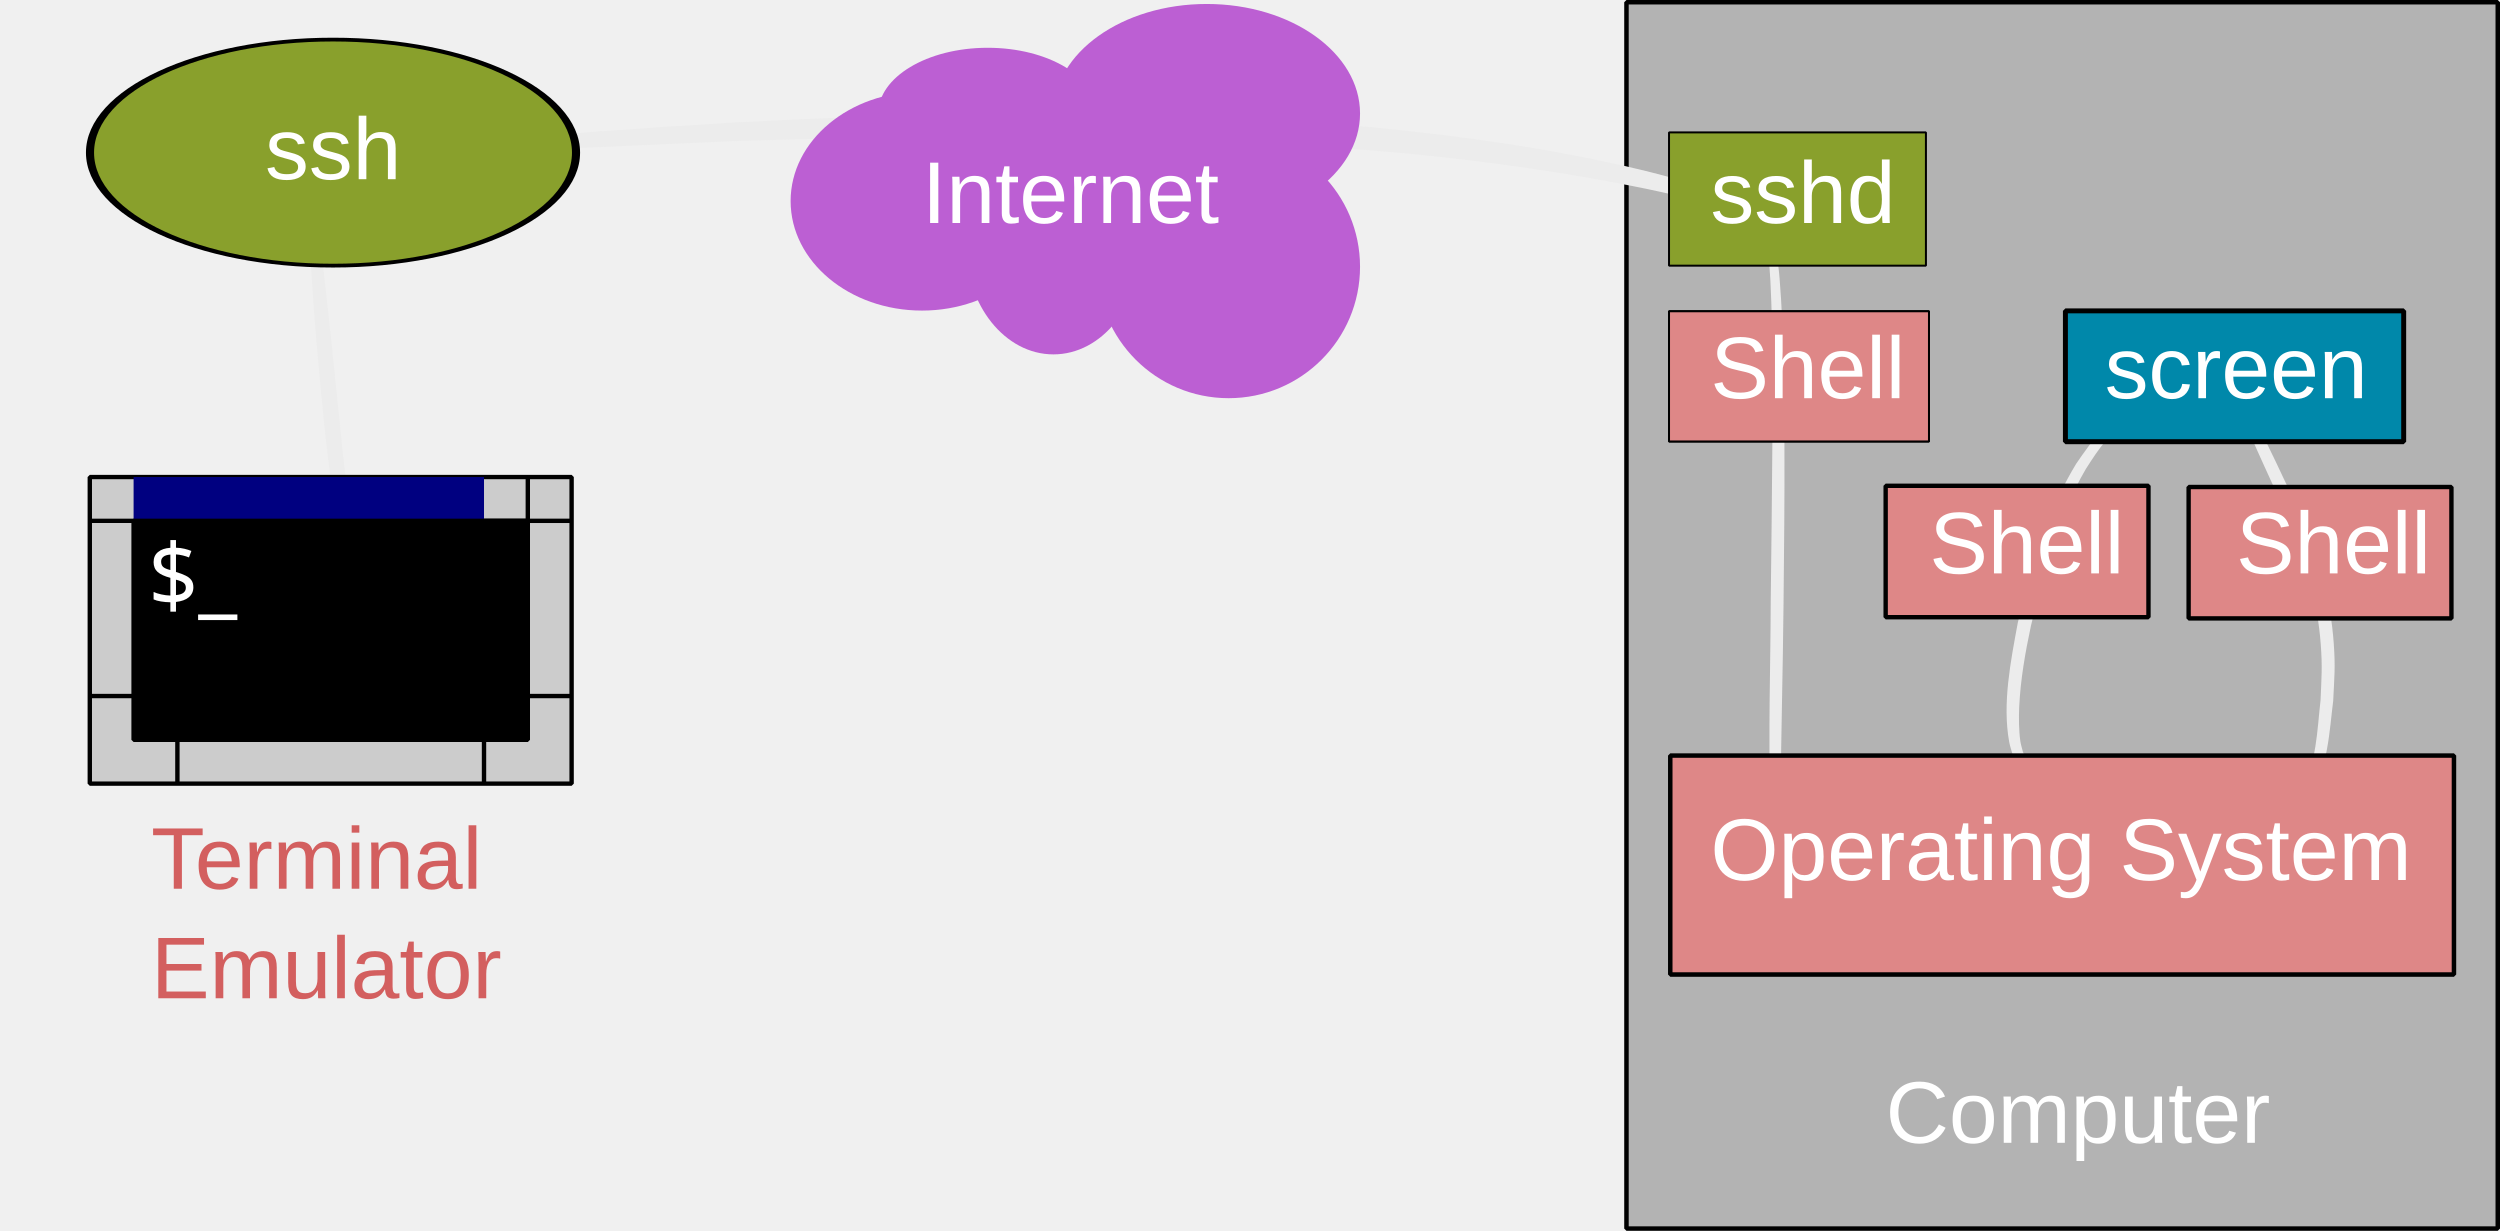
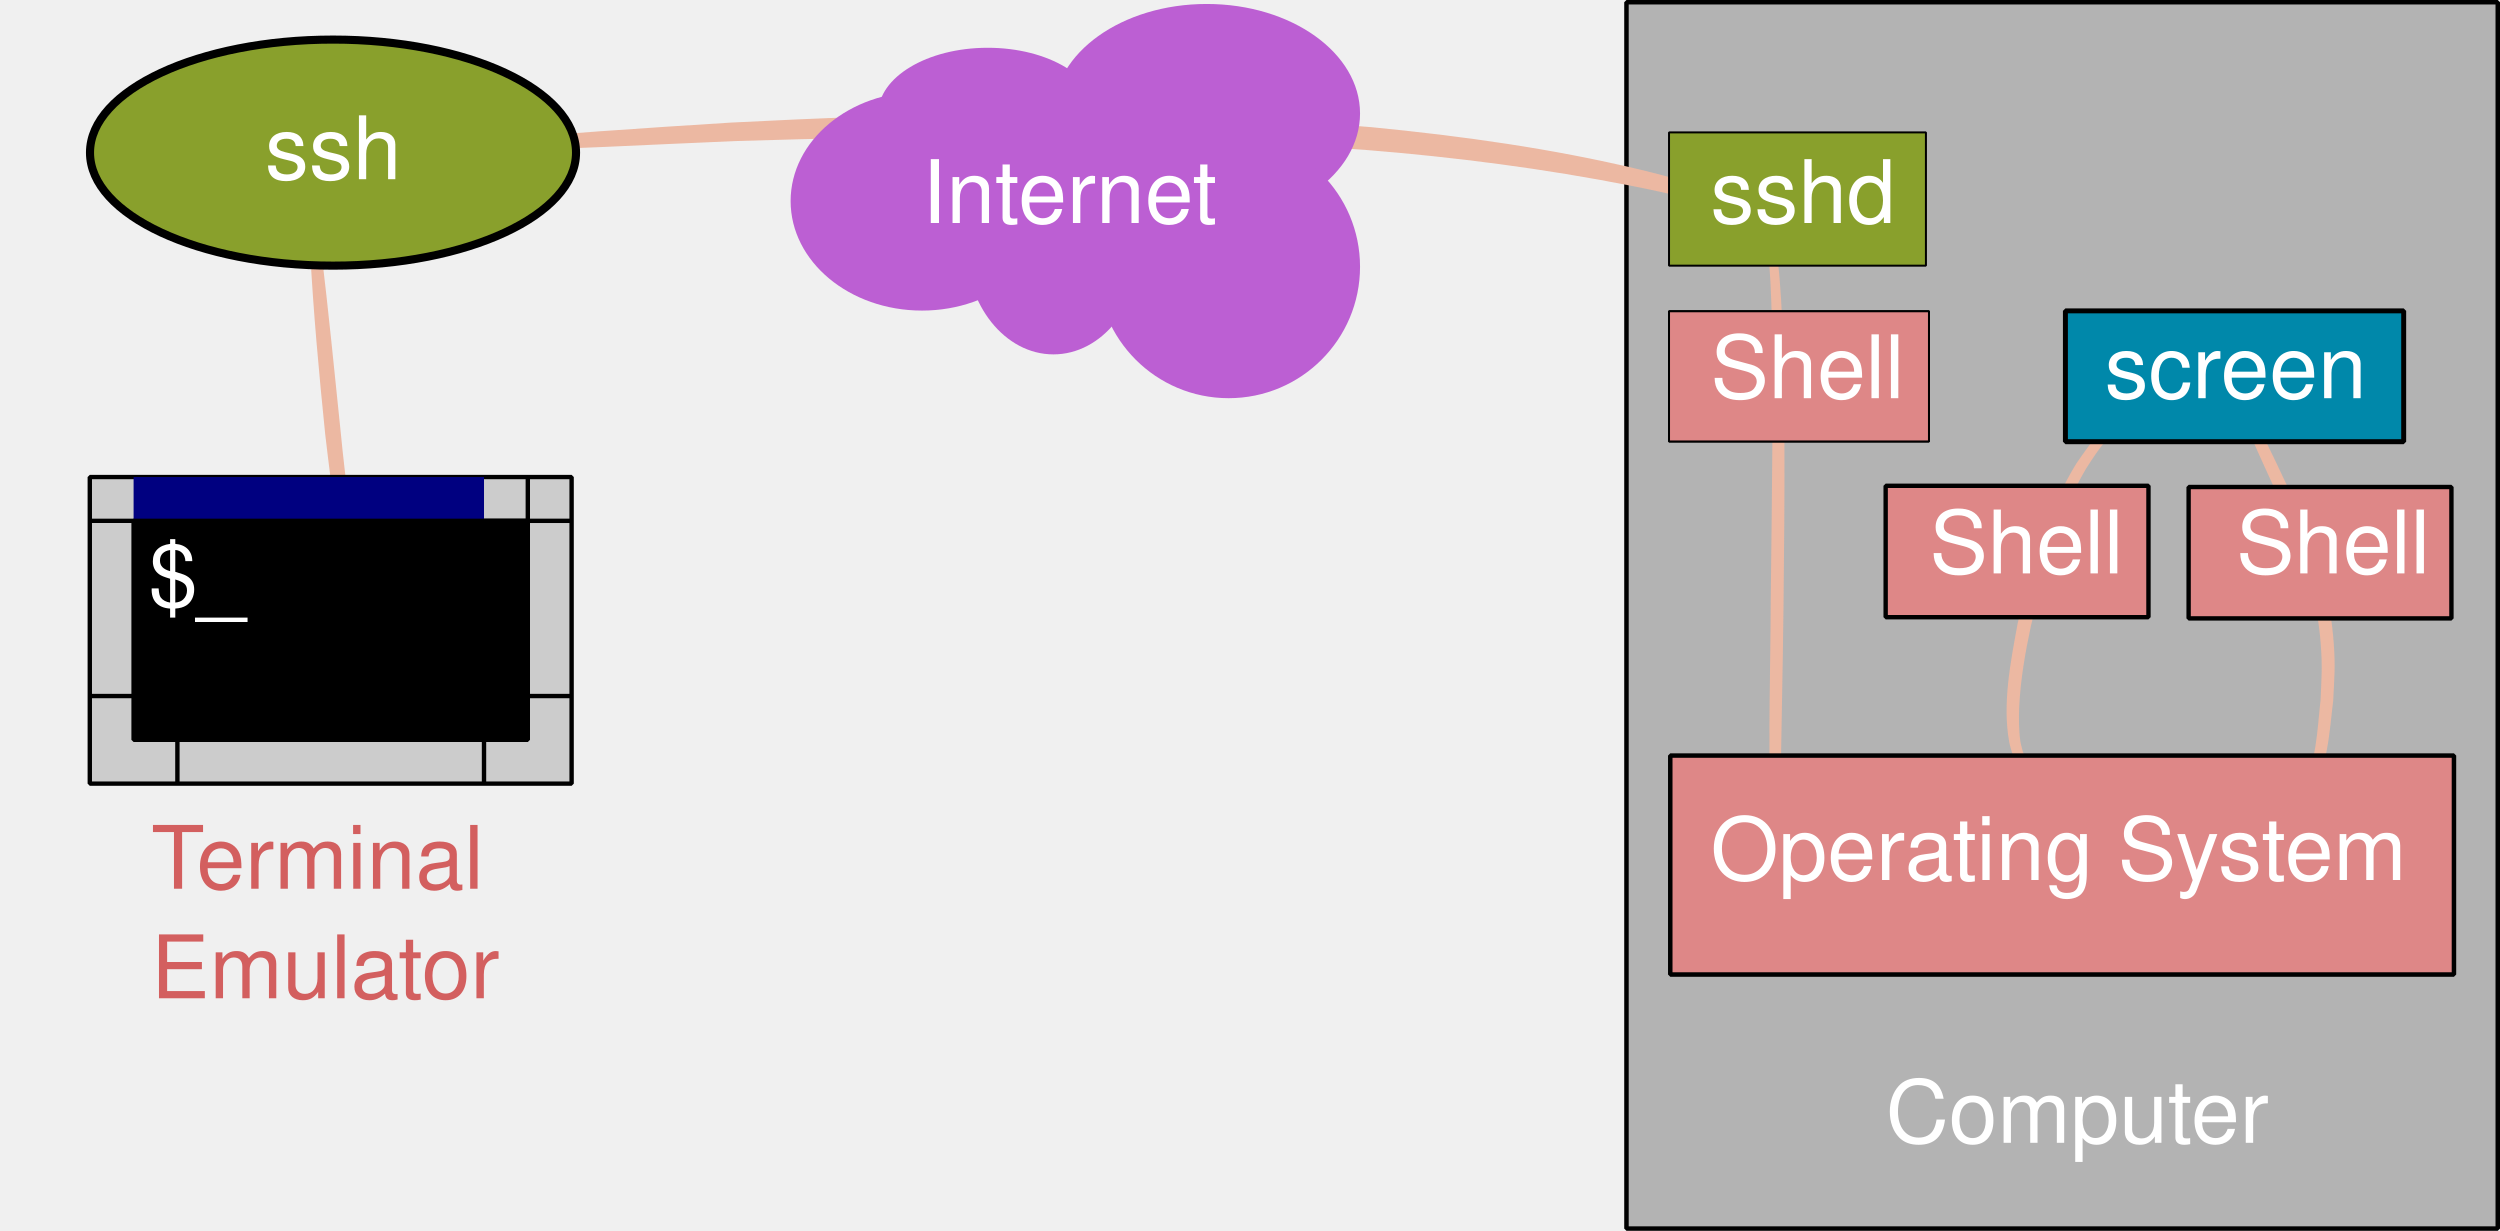
- <svg xmlns="http://www.w3.org/2000/svg" width="570.756" height="281" id="svg2" version="1.1">
-   <defs id="defs4">
-     </defs>
-   <g id="layer1" transform="translate(-99.5,-91.45568)">
-     <rect style="fill:#b3b3b3;fill-opacity:1;stroke:#000000;stroke-width:1.023;stroke-linecap:round;stroke-linejoin:bevel;stroke-opacity:1" id="rect3022" width="198.92" height="279.977" x="470.825" y="91.967" />
-     <path style="fill:#ececec;fill-opacity:1;stroke:#000000;stroke-linecap:round;stroke-linejoin:bevel;stroke-opacity:0" id="path3899" d="m 487.686,92.772 c -3.27,3.458 -6.5,6.971 -9.236,10.878 -0.783,1.118 -1.5,2.28 -2.249,3.42 -6.437,11.02 -9.598,23.509 -12.536,35.817 -1.304,6.117 -2.389,12.303 -2.679,18.562 -0.104,2.252 -0.083,5.444 0.26,7.754 0.124,0.831 0.391,1.634 0.586,2.451 0.864,2.311 2.549,3.87 4.941,4.42 -0.539,-0.103 -0.69,1.521 -0.268,0.442 -0.009,-0.015 0.21,-0.146 0.219,-0.131 l 0,0 c 1.52,-0.298 0.725,2.032 -0.655,1.409 -3.219,-0.4 -5.417,-2.711 -6.617,-5.631 -0.248,-0.915 -0.572,-1.813 -0.743,-2.745 -1.612,-8.78 0.352,-18.516 1.938,-27.132 0.586,-2.454 1.116,-4.923 1.758,-7.363 2.657,-10.095 6.157,-20.086 11.591,-29.044 3.542,-5.202 7.4,-10.195 12.178,-14.338 0.087,-0.107 1.598,1.124 1.511,1.231 z" transform="translate(99.5,91.45568)" />
-     <path style="fill:#ececec;fill-opacity:1;stroke:#000000;stroke-linecap:round;stroke-linejoin:bevel;stroke-opacity:0" id="path3901" d="m 513.069,92.097 c 4.371,8.898 8.749,17.783 12.752,26.855 3.729,8.858 6.27,18.179 6.969,27.786 0.41,5.637 0.149,7.713 -0.116,13.263 -0.866,6.802 -1.17,15.582 -5.327,21.397 -0.536,0.75 -1.244,1.361 -1.866,2.042 -0.687,0.416 -1.322,0.935 -2.062,1.249 -2.31,0.979 -5.34,0.697 -7.191,-1.089 -0.252,-0.243 -0.409,-0.568 -0.613,-0.852 -0.17,-1.103 -0.296,-0.608 0.357,-1.49 0.021,-0.052 0.755,0.242 0.734,0.293 l 0,0 c 0.243,0.024 0.122,-0.022 0.336,0.195 1.34,1.065 3.208,1.789 4.914,1.182 0.573,-0.204 1.066,-0.585 1.599,-0.878 0.52,-0.56 1.119,-1.057 1.561,-1.681 3.81,-5.383 3.92,-14.205 4.67,-20.476 0.214,-5.327 0.448,-7.466 0.041,-12.865 -0.704,-9.358 -3.188,-18.431 -6.784,-27.076 -3.939,-9.116 -8.374,-18.019 -12.023,-27.255 -0.042,-0.145 2.004,-0.745 2.046,-0.6 z" transform="translate(99.5,91.45568)" />
-     <path style="fill:#ececec;fill-opacity:1;stroke:#000000;stroke-linecap:round;stroke-linejoin:bevel;stroke-opacity:0" id="path3984" d="m 73.329,57.122 c 1.672,13.858 3.025,27.751 4.465,41.634 1.088,11.147 2.542,22.242 4.539,33.261 0.02,0.081 -1.127,0.363 -1.147,0.282 l 0,0 c -0.793,-1.935 -1.771,-3.804 -2.38,-5.805 -0.794,-2.607 -1.3,-5.296 -1.815,-7.972 -1.4,-7.279 -1.85,-12.052 -2.755,-19.459 -1.415,-13.9 -2.697,-27.821 -3.434,-41.776 -0.012,-0.179 2.515,-0.344 2.527,-0.166 z" transform="translate(99.5,91.45568)" />
-     <path style="fill:#ececec;fill-opacity:1;stroke:#000000;stroke-linecap:round;stroke-linejoin:bevel;stroke-opacity:0" id="path3914" d="m 206.707,123.95 c 19.834,-1.99 39.74,-3.242 59.631,-4.506 40.159,-2.056 80.454,-3.114 120.632,-0.868 8.584,0.48 17.147,1.281 25.721,1.922 20.568,2.006 41.088,4.856 61.204,9.671 6.432,1.54 14.262,3.731 20.57,6.301 1.452,0.592 2.796,1.42 4.194,2.13 0.352,0.477 1.203,0.858 1.056,1.432 -0.859,3.356 -7.145,0.782 -8.908,0.252 -0.048,-0.02 0.238,-0.699 0.286,-0.679 l 0,0 c 1.24,0.076 2.481,0.132 3.72,0.227 0.792,0.061 1.625,-0.028 2.372,0.243 0.471,0.171 0.876,0.573 1.108,1.017 0.167,0.32 -0.597,-0.407 -0.895,-0.61 -8.214,-2.873 -16.617,-4.858 -25.159,-6.548 -20.211,-3.999 -40.668,-6.626 -61.202,-8.27 -8.546,-0.558 -17.085,-1.239 -25.638,-1.673 -39.227,-1.989 -78.538,-1.538 -117.78,-0.339 -20.085,0.83 -40.161,1.968 -60.26,2.395 -0.148,0.046 -0.8,-2.051 -0.652,-2.097 z" />
-     <path style="fill:#ececec;fill-opacity:1;stroke:#000000;stroke-width:1.346;stroke-linecap:round;stroke-linejoin:bevel;stroke-opacity:0" id="path3066" d="m 505.125,149.087 c 0.217,1.94 0.491,3.855 0.65,5.821 0.999,12.364 1.063,25.138 1.114,37.644 0.056,13.82 -0.073,22.624 -0.201,36.507 -0.133,14.876 -0.565,29.731 -0.674,44.608 -0.017,2.388 -0.02,4.777 0.007,7.164 0.01,0.888 0.273,1.846 0.105,2.655 -0.09,0.43 -0.295,-0.693 -0.442,-1.039 0.04,-0.09 0.621,1.142 0.581,1.232 l 0,0 c -0.458,0.17 -0.971,1.009 -1.375,0.508 -0.464,-0.575 -0.595,-1.982 -0.724,-3.109 -0.276,-2.415 -0.391,-4.912 -0.478,-7.393 -0.519,-14.888 0.031,-29.854 0.072,-44.747 0.123,-10.566 0.314,-25.706 0.377,-36.341 0.072,-12.285 0.168,-24.687 -0.446,-36.926 -0.094,-1.873 -0.269,-3.722 -0.404,-5.583 -0.032,-0.283 1.806,-1.284 1.838,-1.001 z" />
-     <rect style="fill:#de8787;fill-opacity:1;stroke:#000000;stroke-width:1.026;stroke-linecap:round;stroke-linejoin:bevel;stroke-opacity:1" id="rect3026" width="178.917" height="49.989" x="480.826" y="263.953" />
+ <svg xmlns="http://www.w3.org/2000/svg" version="1.1" x="0" y="0" width="570.756" height="281" viewBox="0, 0, 570.756, 281">
+   <g id="Layer_1">
+     <g id="rect3022">
+       <path d="M371.325,0.512 L570.245,0.512 L570.245,280.488 L371.325,280.488 z" fill="#B3B3B3" />
+       <path d="M371.325,0.512 L570.245,0.512 L570.245,280.488 L371.325,280.488 z" fill-opacity="0" stroke="#000000" stroke-width="1.023" stroke-linecap="round" stroke-linejoin="bevel" />
+     </g>
+     <path d="M487.686,92.772 C484.416,96.231 481.186,99.743 478.45,103.65 C477.667,104.768 476.95,105.93 476.2,107.07 C469.763,118.091 466.602,130.579 463.665,142.887 C462.361,149.004 461.276,155.191 460.986,161.45 C460.882,163.702 460.903,166.893 461.246,169.203 C461.37,170.034 461.637,170.837 461.833,171.654 C462.697,173.965 464.381,175.525 466.774,176.074 C466.235,175.971 466.084,177.595 466.506,176.516 C466.497,176.501 466.716,176.37 466.725,176.385 L466.725,176.385 C468.245,176.087 467.451,178.417 466.07,177.794 C462.851,177.394 460.653,175.083 459.453,172.163 C459.205,171.247 458.881,170.35 458.71,169.417 C457.098,160.637 459.061,150.901 460.648,142.286 C461.234,139.831 461.764,137.363 462.406,134.923 C465.063,124.828 468.563,114.837 473.997,105.879 C477.539,100.678 481.397,95.684 486.175,91.542 C486.262,91.435 487.773,92.666 487.686,92.772 z" fill="#ECB8A2" id="path3899" />
+     <path d="M513.069,92.097 C517.44,100.995 521.818,109.88 525.821,118.952 C529.55,127.81 532.091,137.13 532.79,146.737 C533.2,152.374 532.939,154.45 532.674,160 C531.808,166.803 531.504,175.582 527.347,181.398 C526.811,182.148 526.103,182.759 525.481,183.44 C524.794,183.856 524.159,184.375 523.42,184.688 C521.109,185.668 518.08,185.385 516.229,183.6 C515.977,183.357 515.82,183.032 515.616,182.748 C515.446,181.645 515.32,182.14 515.973,181.258 C515.994,181.206 516.728,181.5 516.707,181.551 L516.707,181.551 C516.951,181.576 516.829,181.529 517.044,181.747 C518.384,182.812 520.252,183.536 521.958,182.929 C522.53,182.725 523.024,182.344 523.557,182.051 C524.077,181.491 524.676,180.994 525.118,180.37 C528.928,174.987 529.038,166.165 529.788,159.894 C530.002,154.566 530.236,152.428 529.829,147.028 C529.125,137.67 526.642,128.597 523.046,119.952 C519.106,110.836 514.672,101.933 511.023,92.697 C510.98,92.552 513.026,91.952 513.069,92.097 z" fill="#ECB8A2" id="path3901" />
+     <path d="M73.329,57.122 C75.001,70.979 76.354,84.873 77.794,98.756 C78.883,109.903 80.337,120.998 82.333,132.017 C82.353,132.098 81.206,132.38 81.186,132.299 L81.186,132.299 C80.393,130.364 79.415,128.494 78.806,126.494 C78.012,123.887 77.506,121.198 76.991,118.522 C75.591,111.243 75.141,106.47 74.236,99.063 C72.821,85.163 71.539,71.242 70.802,57.287 C70.79,57.109 73.317,56.943 73.329,57.122 z" fill="#ECB8A2" id="path3984" />
+     <path d="M107.207,32.495 C127.041,30.505 146.946,29.252 166.838,27.988 C206.996,25.933 247.291,24.874 287.47,27.12 C296.054,27.6 304.617,28.401 313.191,29.042 C333.759,31.047 354.279,33.898 374.394,38.713 C380.827,40.252 388.657,42.444 394.965,45.014 C396.417,45.606 397.761,46.435 399.159,47.145 C399.51,47.622 400.361,48.002 400.214,48.577 C399.355,51.933 393.069,49.359 391.306,48.829 C391.258,48.809 391.544,48.13 391.592,48.15 L391.592,48.15 C392.832,48.226 394.073,48.282 395.312,48.377 C396.104,48.439 396.936,48.35 397.683,48.62 C398.155,48.791 398.559,49.193 398.791,49.637 C398.959,49.957 398.195,49.23 397.896,49.027 C389.683,46.154 381.279,44.169 372.737,42.479 C352.526,38.481 332.069,35.853 311.535,34.209 C302.99,33.651 294.451,32.97 285.898,32.536 C246.671,30.547 207.36,30.998 168.118,32.197 C148.033,33.027 127.957,34.165 107.858,34.592 C107.71,34.638 107.058,32.541 107.207,32.495 z" fill="#ECB8A2" id="path3914" />
+     <path d="M405.625,57.631 C405.842,59.572 406.116,61.486 406.275,63.452 C407.274,75.817 407.338,88.591 407.389,101.097 C407.444,114.916 407.316,123.721 407.188,137.604 C407.054,152.48 406.622,167.335 406.514,182.212 C406.497,184.6 406.495,186.989 406.521,189.376 C406.531,190.264 406.795,191.223 406.626,192.031 C406.536,192.461 406.331,191.338 406.184,190.992 C406.223,190.902 406.804,192.134 406.764,192.224 L406.764,192.224 C406.306,192.393 405.793,193.233 405.389,192.732 C404.925,192.157 404.794,190.75 404.665,189.623 C404.389,187.208 404.274,184.711 404.187,182.23 C403.668,167.342 404.218,152.376 404.26,137.483 C404.382,126.917 404.574,111.776 404.637,101.142 C404.709,88.857 404.805,76.455 404.19,64.216 C404.096,62.343 403.921,60.493 403.787,58.632 C403.754,58.349 405.592,57.348 405.625,57.631 z" fill="#ECB8A2" id="path3066" />
+     <g id="rect3026">
+       <path d="M381.326,172.498 L560.243,172.498 L560.243,222.487 L381.326,222.487 z" fill="#DE8787" />
+       <path d="M381.326,172.498 L560.243,172.498 L560.243,222.487 L381.326,222.487 z" fill-opacity="0" stroke="#000000" stroke-width="1.026" stroke-linecap="round" stroke-linejoin="bevel" />
+     </g>
    <g id="g3096">
-       <rect y="162.517" x="480.541" height="29.726" width="59.349" id="rect3024" style="fill:#de8787;fill-opacity:1;stroke:#000000;stroke-width:0.456;stroke-linecap:round;stroke-linejoin:bevel;stroke-opacity:1" />
-       <text id="text3041" y="182.362" x="490" style="font-size:20px;font-style:normal;font-variant:normal;font-weight:normal;font-stretch:normal;text-align:start;line-height:125%;letter-spacing:0px;word-spacing:0px;writing-mode:lr-tb;text-anchor:start;fill:#ffffff;fill-opacity:1;stroke:none;font-family:Trebuchet MS;-inkscape-font-specification:Trebuchet MS" xml:space="preserve">
-         <tspan y="182.362" x="490" id="tspan3043">Shell</tspan>
+       <g id="rect3024">
+         <path d="M381.041,71.061 L440.389,71.061 L440.389,100.787 L381.041,100.787 z" fill="#DE8787" />
+         <path d="M381.041,71.061 L440.389,71.061 L440.389,100.787 L381.041,100.787 z" fill-opacity="0" stroke="#000000" stroke-width="0.456" stroke-linecap="round" stroke-linejoin="bevel" />
+       </g>
+       <text transform="matrix(1, 0, 0, 1, 412.626, 83.907)" id="tspan3043">
+         <tspan x="-22.126" y="7" font-family="TrebuchetMS" font-size="20" fill="#FFFFFF">Shell</tspan>
      </text>
    </g>
-     <text xml:space="preserve" style="font-size:20px;font-style:normal;font-weight:normal;line-height:125%;letter-spacing:0px;word-spacing:0px;fill:#ffffff;fill-opacity:1;stroke:none;font-family:Liberation Sans;-inkscape-font-specification:Liberation Sans;font-stretch:normal;font-variant:normal;text-anchor:start;text-align:start;writing-mode:lr" x="490" y="292.362" id="text3045">
-       <tspan id="tspan3047" x="490" y="292.362">Operating System</tspan>
+     <text transform="matrix(1, 0, 0, 1, 471.034, 194.406)" id="tspan3047">
+       <tspan x="-80.534" y="6.5" font-family="Helvetica" font-size="20" fill="#FFFFFF">Operating System</tspan>
    </text>
-     <text xml:space="preserve" style="font-size:20px;font-style:normal;font-weight:normal;line-height:125%;letter-spacing:0px;word-spacing:0px;fill:#d35f5f;fill-opacity:1;stroke:none;font-family:Liberation Sans;-inkscape-font-specification:Liberation Sans;font-stretch:normal;font-variant:normal;text-anchor:start;text-align:start;writing-mode:lr" x="134" y="294.362" id="text3906">
-       <tspan id="tspan3908" x="134" y="294.362">Terminal</tspan>
-       <tspan x="134" y="319.362" id="tspan3927">Emulator</tspan>
-     </text>
-     <text xml:space="preserve" style="font-size:20px;font-style:normal;font-weight:normal;line-height:125%;letter-spacing:0px;word-spacing:0px;fill:#ffffff;fill-opacity:1;stroke:none;font-family:Liberation Sans;-inkscape-font-specification:Liberation Sans;font-stretch:normal;font-variant:normal;text-anchor:start;text-align:start;writing-mode:lr" x="530" y="352.362" id="text3910">
-       <tspan id="tspan3912" x="530" y="352.362">Computer</tspan>
-     </text>
-     <g id="g3929" transform="translate(0,98)">
-       <rect y="102.362" x="120" height="70" width="110" id="rect2987" style="fill:#cccccc;fill-opacity:1;stroke:#000000;stroke-linecap:round;stroke-linejoin:bevel;stroke-opacity:1" />
-       <rect y="112.362" x="130" height="50" width="90" id="rect2991" style="fill:#000000;fill-opacity:1;stroke:#000000;stroke-linecap:round;stroke-linejoin:bevel;stroke-opacity:1" />
-       <text id="text3002" y="131.943" x="133.332" style="font-size:20px;font-style:normal;font-weight:normal;line-height:125%;letter-spacing:0px;word-spacing:0px;fill:#ffffff;fill-opacity:1;stroke:none;font-family:Sans" xml:space="preserve">
-         <tspan y="131.943" x="133.332" id="tspan3004">$_</tspan>
+     <g>
+       <text transform="matrix(1, 0, 0, 1, 72.788, 196.406)" id="tspan3908">
+         <tspan x="-38.288" y="6.5" font-family="Helvetica" font-size="20" fill="#D35F5F">Terminal</tspan>
      </text>
-       <rect transform="translate(99.5,91.45568)" y="10.906" x="30.5" height="10" width="80" id="rect3919" style="fill:#000080;fill-opacity:1;stroke:#000000;stroke-linecap:round;stroke-linejoin:bevel;stroke-opacity:0" />
-       <path transform="translate(99.5,91.45568)" id="path3921" d="m 20.5,20.907 c 10,0 100,0 100,0 l 0,-10 0,0" style="fill:none;stroke:#000000;stroke-width:1px;stroke-linecap:butt;stroke-linejoin:miter;stroke-opacity:1" />
-       <path transform="translate(99.5,91.45568)" id="path3923" d="m 120.5,20.907 10,0" style="fill:none;stroke:#000000;stroke-width:1px;stroke-linecap:butt;stroke-linejoin:miter;stroke-opacity:1" />
-       <path transform="translate(99.5,91.45568)" id="path3925" d="m 20.5,60.907 110,0 -20,0 0,20 0,-20 -70,0 0,20" style="fill:none;stroke:#000000;stroke-width:1px;stroke-linecap:butt;stroke-linejoin:miter;stroke-opacity:1" />
-     </g>
-     <rect style="fill:#89a02c;fill-opacity:1;stroke:#000000;stroke-width:0.458;stroke-linecap:round;stroke-linejoin:bevel;stroke-opacity:1" id="rect3024-1" width="58.652" height="30.418" x="480.542" y="121.685" />
-     <text xml:space="preserve" style="font-size:20px;font-style:normal;font-variant:normal;font-weight:normal;font-stretch:normal;text-align:start;line-height:125%;letter-spacing:0px;word-spacing:0px;writing-mode:lr;text-anchor:start;fill:#ffffff;fill-opacity:1;stroke:none;font-family:Liberation Sans;-inkscape-font-specification:Liberation Sans" x="490" y="142.362" id="text3041-7">
-       <tspan id="tspan3043-4" x="490" y="142.362">sshd</tspan>
-     </text>
-     <path style="fill:#89a02c;fill-opacity:1;stroke:#000000;stroke-linecap:round;stroke-linejoin:bevel;stroke-opacity:1" id="path3978" d="m 110.5,50.907 c 0,16.569 -13.431,30 -30,30 -16.569,0 -30,-13.431 -30,-30 0,-16.569 13.431,-30 30,-30 16.569,0 30,13.431 30,30 z" transform="matrix(1.849305,0,0,0.860145,26.65941,82.51017)" />
-     <text xml:space="preserve" style="font-size:20px;font-style:normal;font-weight:normal;line-height:125%;letter-spacing:0px;word-spacing:0px;fill:#ffffff;fill-opacity:1;stroke:none;font-family:Liberation Sans;-inkscape-font-specification:Liberation Sans;font-stretch:normal;font-variant:normal;text-anchor:start;text-align:start;writing-mode:lr" x="160" y="132.362" id="text3980">
-       <tspan id="tspan3982" x="160" y="132.362">ssh</tspan>
-     </text>
-     <g id="g4000" style="fill:#bc5fd3">
-       <path transform="translate(99.5,91.45568)" d="m 240.5,45.907 c 0,13.807 -13.431,25 -30,25 -16.569,0 -30,-11.193 -30,-25 0,-13.807 13.431,-25 30,-25 16.569,0 30,11.193 30,25 z" id="path3986" style="fill:#bc5fd3;fill-opacity:1;stroke:#000000;stroke-linecap:round;stroke-linejoin:bevel;stroke-opacity:0" />
-       <path transform="translate(99.5,91.45568)" d="m 250.5,25.907 c 0,8.284 -11.193,15 -25,15 -13.807,0 -25,-6.716 -25,-15 0,-8.284 11.193,-15 25,-15 13.807,0 25,6.716 25,15 z" id="path3988" style="fill:#bc5fd3;fill-opacity:1;stroke:#000000;stroke-linecap:round;stroke-linejoin:bevel;stroke-opacity:0" />
-       <path transform="translate(99.5,91.45568)" d="m 260.5,55.907 c 0,13.807 -8.954,25 -20,25 -11.046,0 -20,-11.193 -20,-25 0,-13.807 8.954,-25 20,-25 11.046,0 20,11.193 20,25 z" id="path3990" style="fill:#bc5fd3;fill-opacity:1;stroke:#000000;stroke-linecap:round;stroke-linejoin:bevel;stroke-opacity:0" />
-       <path transform="translate(99.5,91.45568)" d="m 280.5,45.907 c 0,8.284 -8.954,15 -20,15 -11.046,0 -20,-6.716 -20,-15 0,-8.284 8.954,-15 20,-15 11.046,0 20,6.716 20,15 z" id="path3992" style="fill:#bc5fd3;fill-opacity:1;stroke:#000000;stroke-linecap:round;stroke-linejoin:bevel;stroke-opacity:0" />
-       <path transform="translate(99.5,91.45568)" d="m 310.5,25.907 c 0,13.807 -15.67,25 -35,25 -19.33,0 -35,-11.193 -35,-25 0,-13.807 15.67,-25 35,-25 19.33,0 35,11.193 35,25 z" id="path3994" style="fill:#bc5fd3;fill-opacity:1;stroke:#000000;stroke-linecap:round;stroke-linejoin:bevel;stroke-opacity:0" />
-       <path transform="translate(99.5,91.45568)" d="m 310.5,60.907 c 0,16.569 -13.431,30 -30,30 -16.569,0 -30,-13.431 -30,-30 0,-16.569 13.431,-30 30,-30 16.569,0 30,13.431 30,30 z" id="path3998" style="fill:#bc5fd3;fill-opacity:1;stroke:#000000;stroke-linecap:round;stroke-linejoin:bevel;stroke-opacity:0" />
-     </g>
-     <text xml:space="preserve" style="font-size:20px;font-style:normal;font-weight:normal;line-height:125%;letter-spacing:0px;word-spacing:0px;fill:#ffffff;fill-opacity:1;stroke:none;font-family:Liberation Sans;-inkscape-font-specification:Liberation Sans;font-stretch:normal;font-variant:normal;text-anchor:start;text-align:start;writing-mode:lr" x="310" y="142.362" id="text4008">
-       <tspan id="tspan4010" x="310" y="142.362">Internet</tspan>
-     </text>
-     <rect style="fill:#de8787;fill-opacity:1;stroke:#000000;stroke-linecap:round;stroke-linejoin:bevel;stroke-opacity:1" id="rect3115" width="60" height="30" x="530" y="202.362" />
-     <rect style="fill:#de8787;fill-opacity:1;stroke:#000000;stroke-linecap:round;stroke-linejoin:bevel;stroke-opacity:1" id="rect3117" width="60" height="30" x="599.167" y="202.64" />
-     <rect style="fill:#0088aa;fill-opacity:1;stroke:#000000;stroke-width:1.132;stroke-linecap:round;stroke-linejoin:bevel;stroke-opacity:1" id="rect3887" width="77.229" height="29.868" x="571.038" y="162.428" />
-     <g id="g3889">
-       <rect style="fill:#de8787;fill-opacity:1;stroke:#000000;stroke-width:0.456;stroke-linecap:round;stroke-linejoin:bevel;stroke-opacity:1" id="rect3891" width="59.349" height="29.726" x="480.541" y="162.517" />
-       <text xml:space="preserve" style="font-size:20px;font-style:normal;font-variant:normal;font-weight:normal;font-stretch:normal;text-align:start;line-height:125%;letter-spacing:0px;word-spacing:0px;writing-mode:lr-tb;text-anchor:start;fill:#ffffff;fill-opacity:1;stroke:none;font-family:Trebuchet MS;-inkscape-font-specification:Trebuchet MS" x="490" y="182.362" id="text3893">
-         <tspan id="tspan3895" x="490" y="182.362" style="-inkscape-font-specification:Liberation Sans;font-family:Liberation Sans;font-weight:normal;font-style:normal;font-stretch:normal;font-variant:normal;font-size:20px;text-anchor:start;text-align:start;writing-mode:lr;line-height:125%">Shell</tspan>
+       <text transform="matrix(1, 0, 0, 1, 75.015, 221.406)" id="tspan3927">
+         <tspan x="-40.515" y="6.5" font-family="Helvetica" font-size="20" fill="#D35F5F">Emulator</tspan>
      </text>
    </g>
-     <text xml:space="preserve" style="font-size:20px;font-style:normal;font-weight:normal;line-height:125%;letter-spacing:0px;word-spacing:0px;fill:#ffffff;fill-opacity:1;stroke:none;font-family:Liberation Sans;-inkscape-font-specification:Liberation Sans;font-stretch:normal;font-variant:normal;text-anchor:start;text-align:start;writing-mode:lr" x="580" y="182.362" id="text3903">
-       <tspan id="tspan3905" x="580" y="182.362" style="font-style:normal;font-variant:normal;font-weight:normal;font-stretch:normal;font-family:Liberation Sans;-inkscape-font-specification:Liberation Sans;font-size:20px;text-anchor:start;text-align:start;writing-mode:lr;line-height:125%">screen</tspan>
+     <text transform="matrix(1, 0, 0, 1, 474.906, 254.406)" id="tspan3912">
+       <tspan x="-44.406" y="6.5" font-family="Helvetica" font-size="20" fill="#FFFFFF">Computer</tspan>
    </text>
-     <text xml:space="preserve" style="font-size:20px;font-style:normal;font-weight:normal;line-height:125%;letter-spacing:0px;word-spacing:0px;fill:#ffffff;fill-opacity:1;stroke:none;font-family:Liberation Sans;-inkscape-font-specification:Liberation Sans;font-stretch:normal;font-variant:normal;text-anchor:start;text-align:start;writing-mode:lr" x="540" y="222.362" id="text3907">
-       <tspan x="540" y="222.362" id="tspan3911" style="-inkscape-font-specification:Liberation Sans;font-family:Liberation Sans;font-weight:normal;font-style:normal;font-stretch:normal;font-variant:normal;font-size:20px;text-anchor:start;text-align:start;writing-mode:lr;line-height:125%">Shell</tspan>
+     <g id="g3929">
+       <g id="rect2987">
+         <path d="M20.5,108.907 L130.5,108.907 L130.5,178.907 L20.5,178.907 z" fill="#CCCCCC" />
+         <path d="M20.5,108.907 L130.5,108.907 L130.5,178.907 L20.5,178.907 z" fill-opacity="0" stroke="#000000" stroke-width="1" stroke-linecap="round" stroke-linejoin="bevel" />
+       </g>
+       <g id="rect2991">
+         <path d="M30.5,118.907 L120.5,118.907 L120.5,168.907 L30.5,168.907 z" fill="#000000" />
+         <path d="M30.5,118.907 L120.5,118.907 L120.5,168.907 L30.5,168.907 z" fill-opacity="0" stroke="#000000" stroke-width="1" stroke-linecap="round" stroke-linejoin="bevel" />
+       </g>
+       <text transform="matrix(1, 0, 0, 1, 45.455, 131.987)" id="tspan3004">
+         <tspan x="-11.623" y="6.5" font-family="Helvetica" font-size="20" fill="#FFFFFF">$_</tspan>
+       </text>
+       <path d="M30.5,108.907 L110.5,108.907 L110.5,118.907 L30.5,118.907 z" fill="#000080" id="rect3919" />
+       <path d="M20.5,118.907 C30.5,118.907 120.5,118.907 120.5,118.907 L120.5,108.907 L120.5,108.907" fill-opacity="0" stroke="#000000" stroke-width="1" id="path3921" />
+       <path d="M120.5,118.907 L130.5,118.907" fill-opacity="0" stroke="#000000" stroke-width="1" id="path3923" />
+       <path d="M20.5,158.907 L130.5,158.907 L110.5,158.907 L110.5,178.907 L110.5,158.907 L40.5,158.907 L40.5,178.907" fill-opacity="0" stroke="#000000" stroke-width="1" id="path3925" />
+     </g>
+     <g id="rect3024-1">
+       <path d="M381.042,30.229 L439.694,30.229 L439.694,60.647 L381.042,60.647 z" fill="#89A02C" />
+       <path d="M381.042,30.229 L439.694,30.229 L439.694,60.647 L381.042,60.647 z" fill-opacity="0" stroke="#000000" stroke-width="0.458" stroke-linecap="round" stroke-linejoin="bevel" />
+     </g>
+     <text transform="matrix(1, 0, 0, 1, 412.123, 44.406)" id="tspan3043-4">
+       <tspan x="-21.623" y="6.5" font-family="Helvetica" font-size="20" fill="#FFFFFF">sshd</tspan>
    </text>
-     <text xml:space="preserve" style="font-size:20px;font-style:normal;font-weight:normal;line-height:125%;letter-spacing:0px;word-spacing:0px;fill:#ffffff;fill-opacity:1;stroke:none;font-family:Liberation Sans;-inkscape-font-specification:Liberation Sans;font-stretch:normal;font-variant:normal;text-anchor:start;text-align:start;writing-mode:lr" x="610" y="222.362" id="text3915">
-       <tspan id="tspan3917" x="610" y="222.362" style="font-style:normal;font-variant:normal;font-weight:normal;font-stretch:normal;font-family:Liberation Sans;-inkscape-font-specification:Liberation Sans;font-size:20px;text-anchor:start;text-align:start;writing-mode:lr;line-height:125%">Shell</tspan>
+     <g id="path3978">
+       <path d="M131.508,34.841 C131.508,49.093 106.669,60.646 76.028,60.646 C45.388,60.646 20.549,49.093 20.549,34.841 C20.549,20.59 45.388,9.037 76.028,9.037 C106.669,9.037 131.508,20.59 131.508,34.841 z" fill="#89A02C" />
+       <path d="M131.508,34.841 C131.508,49.093 106.669,60.646 76.028,60.646 C45.388,60.646 20.549,49.093 20.549,34.841 C20.549,20.59 45.388,9.037 76.028,9.037 C106.669,9.037 131.508,20.59 131.508,34.841 z" fill-opacity="0" stroke="#000000" stroke-width="1.849" stroke-linecap="round" stroke-linejoin="bevel" />
+     </g>
+     <text transform="matrix(1, 0, 0, 1, 76.562, 34.406)" id="tspan3982">
+       <tspan x="-16.062" y="6.5" font-family="Helvetica" font-size="20" fill="#FFFFFF">ssh</tspan>
+     </text>
+     <g id="g4000">
+       <path d="M240.5,45.907 C240.5,59.714 227.069,70.907 210.5,70.907 C193.931,70.907 180.5,59.714 180.5,45.907 C180.5,32.099 193.931,20.907 210.5,20.907 C227.069,20.907 240.5,32.099 240.5,45.907 z" fill="#BC5FD3" id="path3986" />
+       <path d="M250.5,25.906 C250.5,34.191 239.307,40.907 225.5,40.907 C211.693,40.907 200.5,34.191 200.5,25.906 C200.5,17.622 211.693,10.906 225.5,10.906 C239.307,10.906 250.5,17.622 250.5,25.906 z" fill="#BC5FD3" id="path3988" />
+       <path d="M260.5,55.907 C260.5,69.714 251.546,80.907 240.5,80.907 C229.454,80.907 220.5,69.714 220.5,55.907 C220.5,42.099 229.454,30.907 240.5,30.907 C251.546,30.907 260.5,42.099 260.5,55.907 z" fill="#BC5FD3" id="path3990" />
+       <path d="M280.5,45.907 C280.5,54.191 271.546,60.907 260.5,60.907 C249.454,60.907 240.5,54.191 240.5,45.907 C240.5,37.622 249.454,30.907 260.5,30.907 C271.546,30.907 280.5,37.622 280.5,45.907 z" fill="#BC5FD3" id="path3992" />
+       <path d="M310.5,25.906 C310.5,39.714 294.83,50.907 275.5,50.907 C256.17,50.907 240.5,39.714 240.5,25.906 C240.5,12.099 256.17,0.906 275.5,0.906 C294.83,0.906 310.5,12.099 310.5,25.906 z" fill="#BC5FD3" id="path3994" />
+       <path d="M310.5,60.907 C310.5,77.475 297.069,90.907 280.5,90.907 C263.931,90.907 250.5,77.475 250.5,60.907 C250.5,44.338 263.931,30.907 280.5,30.907 C297.069,30.907 310.5,44.338 310.5,60.907 z" fill="#BC5FD3" id="path3998" />
+     </g>
+     <text transform="matrix(1, 0, 0, 1, 244.911, 44.406)" id="tspan4010">
+       <tspan x="-34.411" y="6.5" font-family="Helvetica" font-size="20" fill="#FFFFFF">Internet</tspan>
+     </text>
+     <g id="rect3115">
+       <path d="M430.5,110.906 L490.5,110.906 L490.5,140.906 L430.5,140.906 z" fill="#DE8787" />
+       <path d="M430.5,110.906 L490.5,110.906 L490.5,140.906 L430.5,140.906 z" fill-opacity="0" stroke="#000000" stroke-width="1" stroke-linecap="round" stroke-linejoin="bevel" />
+     </g>
+     <g id="rect3117">
+       <path d="M499.667,111.184 L559.667,111.184 L559.667,141.184 L499.667,141.184 z" fill="#DE8787" />
+       <path d="M499.667,111.184 L559.667,111.184 L559.667,141.184 L499.667,141.184 z" fill-opacity="0" stroke="#000000" stroke-width="1" stroke-linecap="round" stroke-linejoin="bevel" />
+     </g>
+     <g id="rect3887">
+       <path d="M471.538,70.973 L548.767,70.973 L548.767,100.84 L471.538,100.84 z" fill="#0088AA" />
+       <path d="M471.538,70.973 L548.767,70.973 L548.767,100.84 L471.538,100.84 z" fill-opacity="0" stroke="#000000" stroke-width="1.132" stroke-linecap="round" stroke-linejoin="bevel" />
+     </g>
+     <g id="g3889">
+       <g id="rect3891">
+         <path d="M381.041,71.061 L440.389,71.061 L440.389,100.787 L381.041,100.787 z" fill="#DE8787" />
+         <path d="M381.041,71.061 L440.389,71.061 L440.389,100.787 L381.041,100.787 z" fill-opacity="0" stroke="#000000" stroke-width="0.456" stroke-linecap="round" stroke-linejoin="bevel" />
+       </g>
+       <text transform="matrix(1, 0, 0, 1, 413.236, 84.407)" id="tspan3895">
+         <tspan x="-22.736" y="6.5" font-family="Helvetica" font-size="20" fill="#FFFFFF">Shell</tspan>
+       </text>
+     </g>
+     <text transform="matrix(1, 0, 0, 1, 511.015, 84.407)" id="tspan3905">
+       <tspan x="-30.515" y="6.5" font-family="Helvetica" font-size="20" fill="#FFFFFF">screen</tspan>
+     </text>
+     <text transform="matrix(1, 0, 0, 1, 463.236, 124.407)" id="tspan3911">
+       <tspan x="-22.736" y="6.5" font-family="Helvetica" font-size="20" fill="#FFFFFF">Shell</tspan>
+     </text>
+     <text transform="matrix(1, 0, 0, 1, 533.236, 124.407)" id="tspan3917">
+       <tspan x="-22.736" y="6.5" font-family="Helvetica" font-size="20" fill="#FFFFFF">Shell</tspan>
    </text>
  </g>
</svg>
